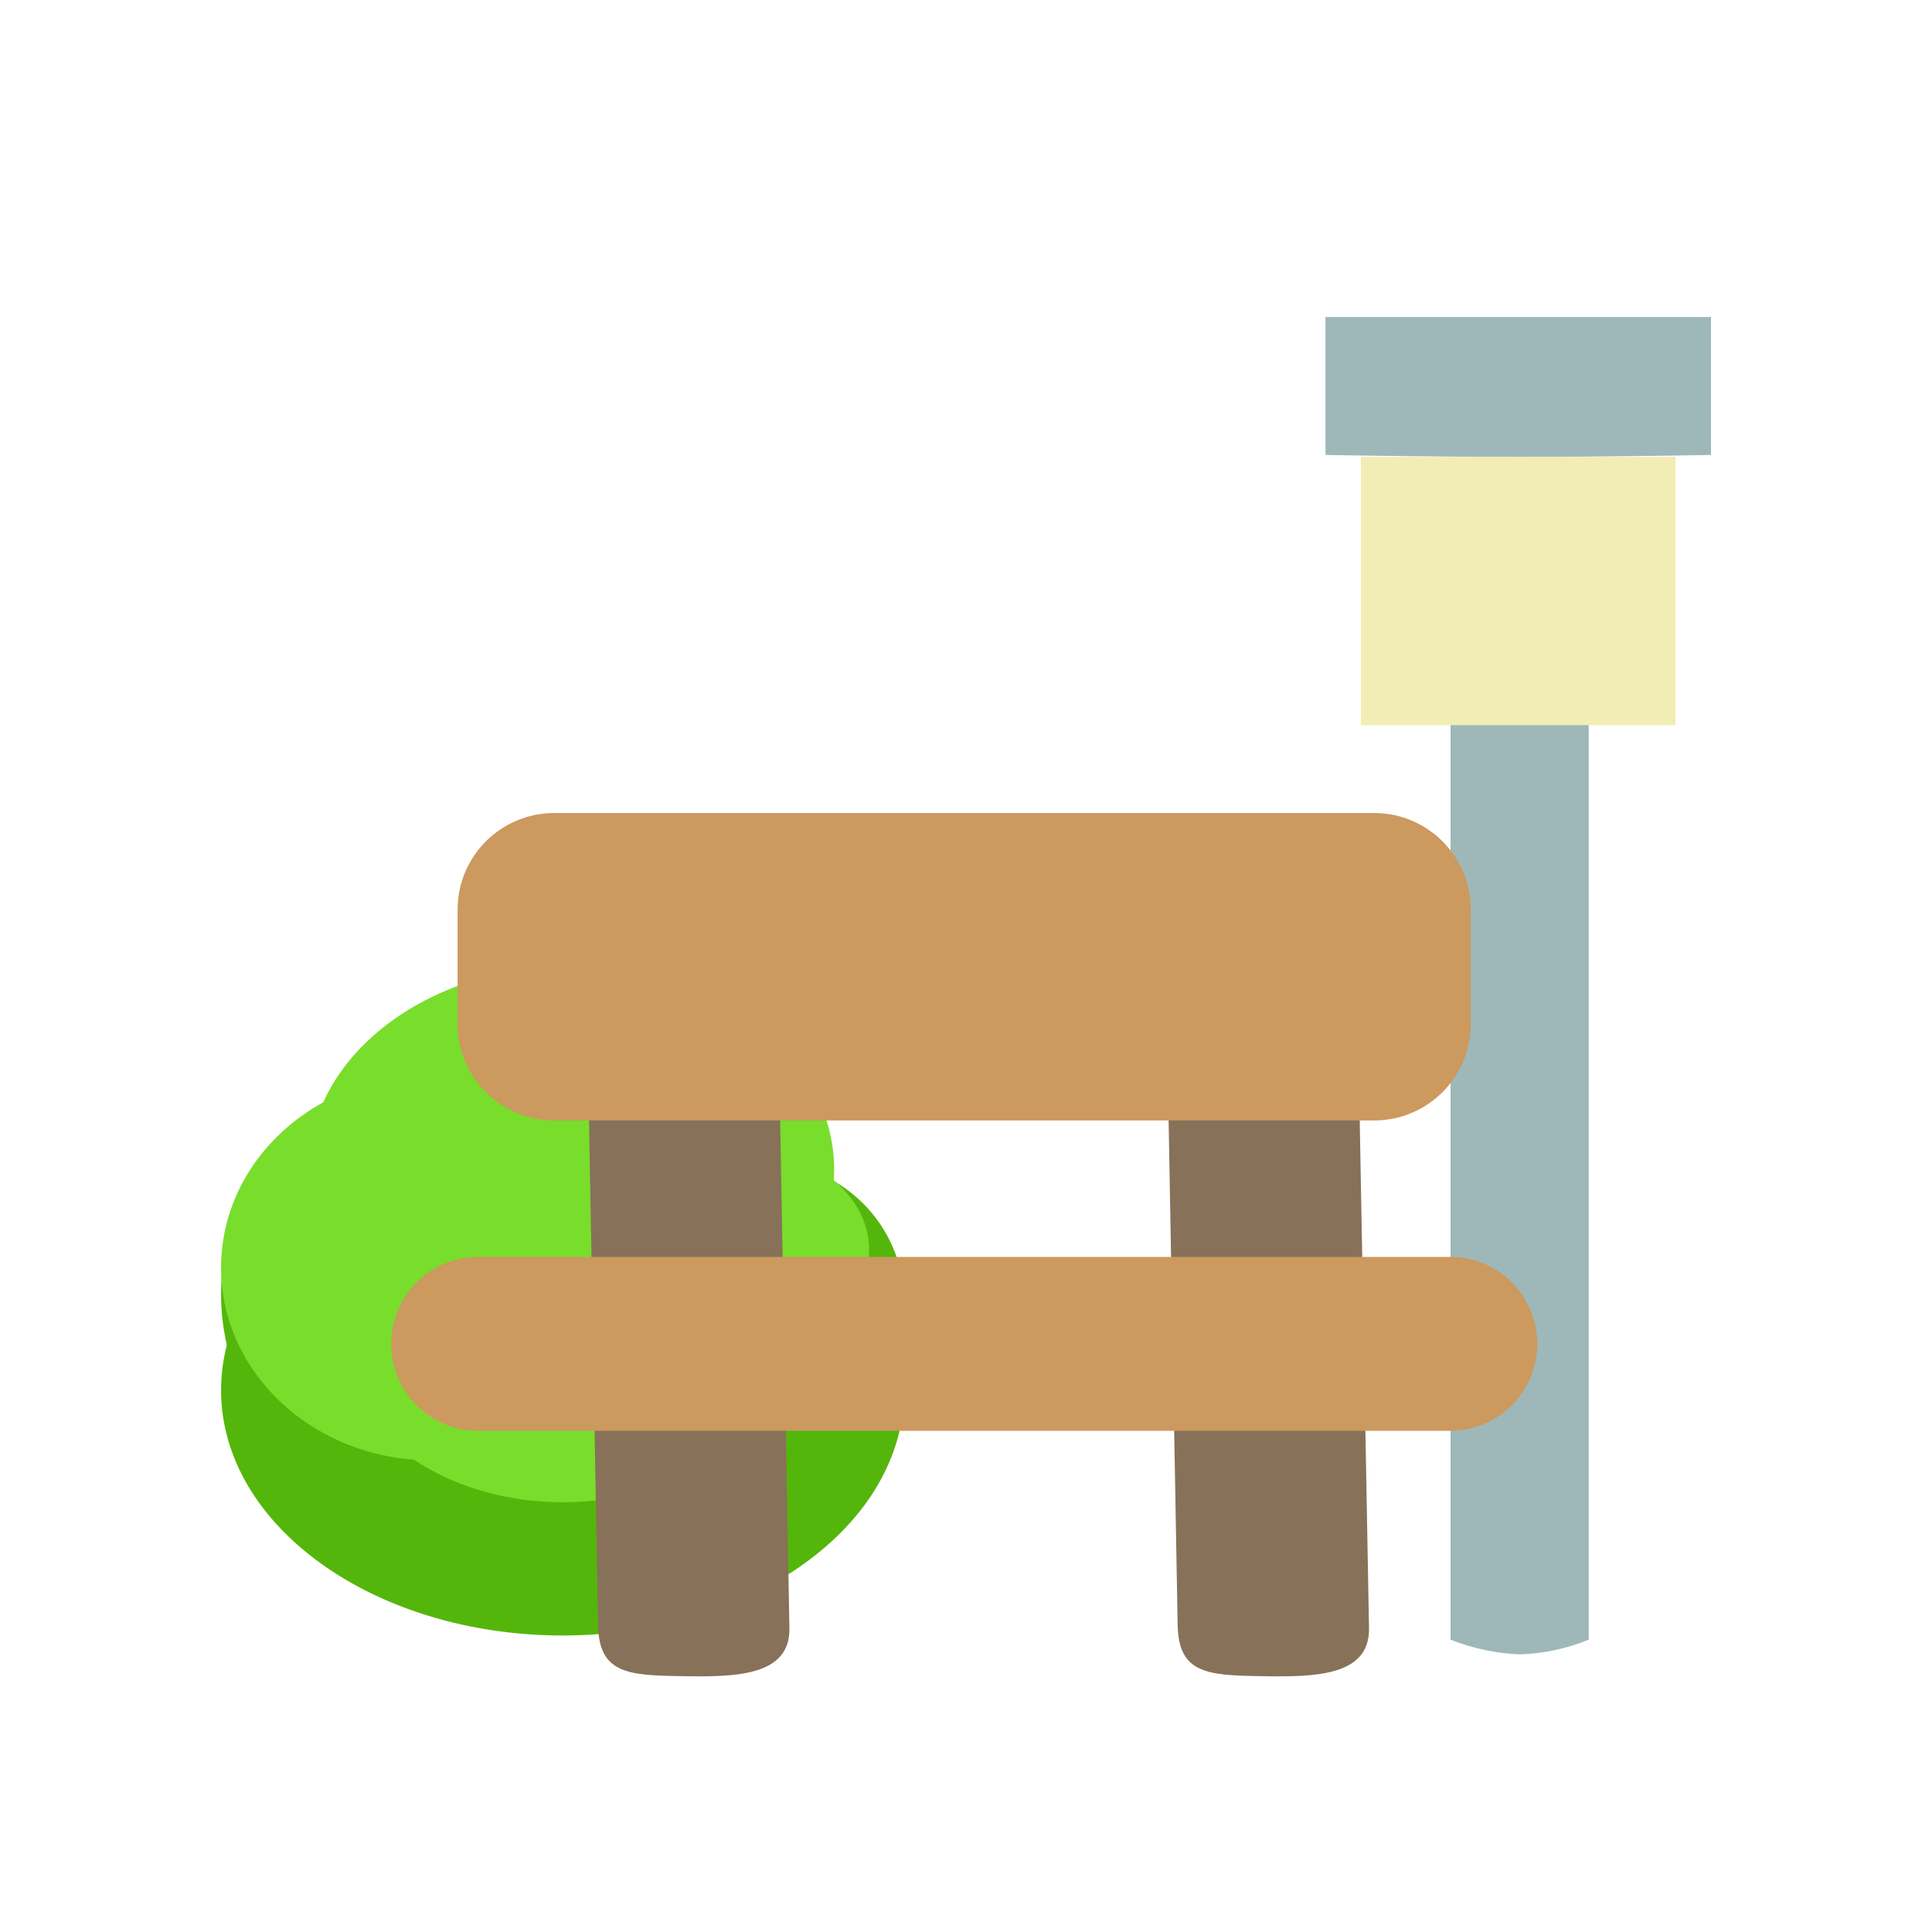
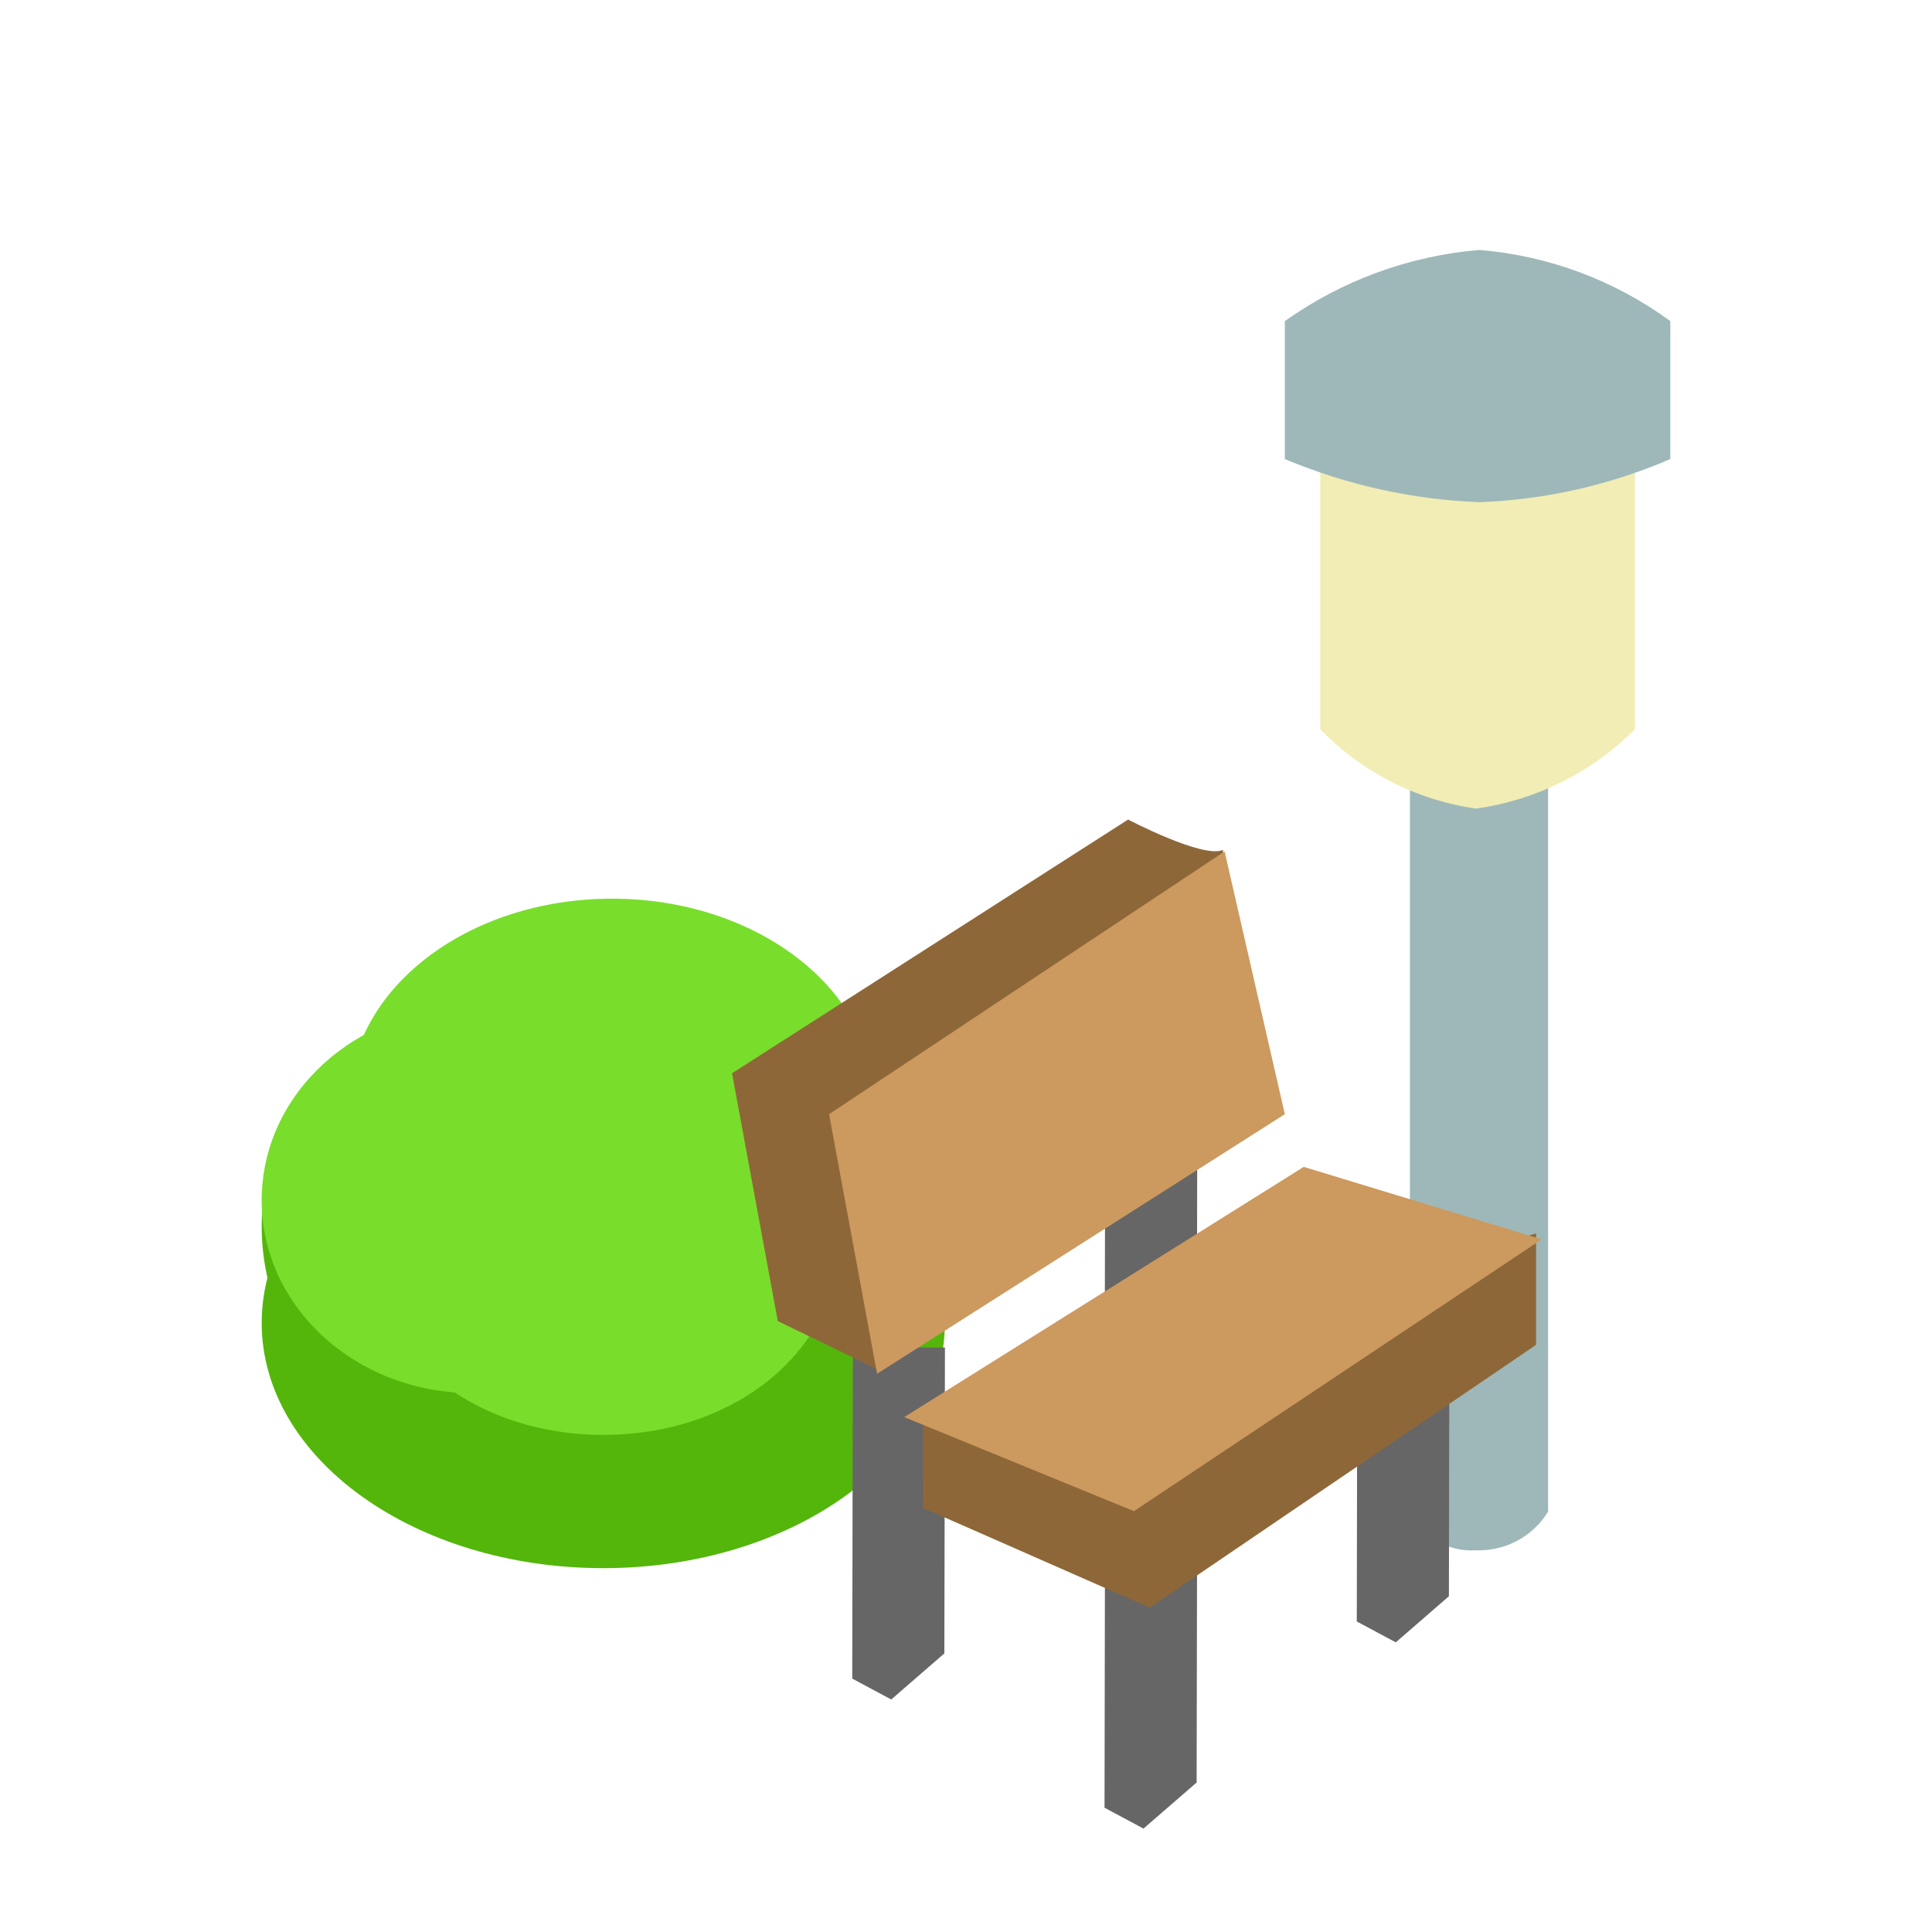
<svg xmlns="http://www.w3.org/2000/svg" width="40" height="40" viewBox="0 0 40 40">
  <defs>
    <clipPath id="clip-ParksAndRecreation">
      <rect width="40" height="40" />
    </clipPath>
  </defs>
  <g id="ParksAndRecreation" clip-path="url(#clip-ParksAndRecreation)">
-     <path id="Path_4180" data-name="Path 4180" d="M-304.806,204.5V182.789h2.861V204.5a4.109,4.109,0,0,1-1.42.305A4.3,4.3,0,0,1-304.806,204.5Z" transform="translate(334.838 -170.553)" fill="#9eb8b9" />
-     <g id="Group_2887" data-name="Group 2887" transform="translate(-1689.947 594.519)">
+     <path id="Path_4180" data-name="Path 4180" d="M-304.806,201.765V182.789h2.861v18.976a1.677,1.677,0,0,1-1.486.8A1.414,1.414,0,0,1-304.806,201.765Z" transform="translate(333.997 -170.468)" fill="#9eb8b9" />
+     <g id="Group_2887" data-name="Group 2887" transform="translate(-1689.106 593.125)">
      <circle id="Ellipse_542" data-name="Ellipse 542" cx="2.901" cy="2.901" r="2.901" transform="translate(1702.866 -570.451)" fill="#54b60b" />
      <ellipse id="Ellipse_537" data-name="Ellipse 537" cx="7.072" cy="5.078" rx="7.072" ry="5.078" transform="translate(1694.524 -570.814)" fill="#54b60b" />
      <ellipse id="Ellipse_540" data-name="Ellipse 540" cx="4.352" cy="4.534" rx="4.352" ry="4.534" transform="translate(1694.524 -572.264)" fill="#54b60b" />
      <path id="Path_1530" data-name="Path 1530" d="M4.9,0a4.648,4.648,0,0,1,4.9,4.352c0,2.4-2.192,4.133-4.9,4.133S0,6.756,0,4.352A4.648,4.648,0,0,1,4.9,0Z" transform="translate(1696.7 -571.902)" fill="#79dd2c" />
      <ellipse id="Ellipse_539" data-name="Ellipse 539" cx="4.352" cy="3.99" rx="4.352" ry="3.99" transform="translate(1694.524 -572.264)" fill="#79dd2c" />
      <ellipse id="Ellipse_541" data-name="Ellipse 541" cx="5.44" cy="4.21" rx="5.44" ry="4.21" transform="translate(1696.337 -574.519)" fill="#79dd2c" />
      <ellipse id="Ellipse_538" data-name="Ellipse 538" cx="2.901" cy="2.176" rx="2.901" ry="2.176" transform="translate(1702.14 -570.814)" fill="#79dd2c" />
    </g>
-     <g id="Group_2884" data-name="Group 2884" transform="translate(-2.309 -4.517)">
-       <path id="Path_2693" data-name="Path 2693" d="M2.207-.075,14.776-.3a1.829,1.829,0,0,1,1.8,1.945,1.991,1.991,0,0,1-1.862,2.012l-12.568.23c-1.01.018-1.013-1.149-.995-2.242S1.2-.056,2.207-.075Z" transform="translate(26.766 40.371) rotate(-90)" fill="#877159" />
-       <path id="Path_4183" data-name="Path 4183" d="M2.207-.075,14.776-.3a1.829,1.829,0,0,1,1.8,1.945,1.991,1.991,0,0,1-1.862,2.012l-12.568.23c-1.01.018-1.013-1.149-.995-2.242S1.2-.056,2.207-.075Z" transform="translate(14.766 40.371) rotate(-90)" fill="#877159" />
-       <rect id="Rectangle_4018" data-name="Rectangle 4018" width="20.977" height="6.365" rx="2" transform="translate(11.783 21.35)" fill="#cc995e" />
-       <rect id="Rectangle_4019" data-name="Rectangle 4019" width="23.728" height="3.6" rx="1.8" transform="translate(10.408 30.54)" fill="#cc995e" />
-     </g>
-     <path id="Path_4182" data-name="Path 4182" d="M-304.806,185.646v-2.856h7.982v2.856s-1.967.04-3.962.04S-304.806,185.646-304.806,185.646Z" transform="translate(332.248 -176.227)" fill="#9eb8b9" />
-     <path id="Path_4181" data-name="Path 4181" d="M-305.183,182.686h6.513v5.555h-6.513" transform="translate(333.359 -173.227)" fill="#f1edb4" />
+     <path id="Path_4181" data-name="Path 4181" d="M-305.183,182.686h6.513v5.555a5.779,5.779,0,0,1-3.282,1.642,5.565,5.565,0,0,1-3.231-1.642" transform="translate(332.518 -173.142)" fill="#f1edb4" />
+     <path id="Path_4202" data-name="Path 4202" d="M259.725-934.775l-.012,6.856.807.432,1.1-.954.012-6.333Z" transform="translate(-242.068 962.673)" fill="#666" />
+     <path id="Path_4197" data-name="Path 4197" d="M259.725-934.775l-.012,6.856.807.432,1.1-.954.012-6.333Z" transform="translate(-236.845 958.752)" fill="#666" />
+     <path id="Path_4201" data-name="Path 4201" d="M259.725-934.775l-.012,6.856.807.432,1.1-.954.012-6.333Z" transform="translate(-236.845 965.346)" fill="#666" />
+     <path id="Path_4200" data-name="Path 4200" d="M259.725-934.775l-.012,6.856.807.432,1.1-.954.012-6.333Z" transform="translate(-231.622 961.49)" fill="#666" />
+     <path id="Path_4199" data-name="Path 4199" d="M259.79-929.889l4.69,2.063,8-5.44v-2.308l-12.691,3.78Z" transform="translate(-240.677 961.11)" fill="#8e6739" />
+     <path id="Path_4195" data-name="Path 4195" d="M268.3-940.155c-.408.188-1.965-.628-1.965-.628l-8.2,5.253.947,5.131,2.054.994,7.161-6.125Z" transform="translate(-242.979 957.751)" fill="#8e6739" />
+     <path id="Path_4196" data-name="Path 4196" d="M260.283-929.607l-.994-5.375,8.189-5.44,1.247,5.44Z" transform="translate(-242.124 958.05)" fill="#cc995e" />
+     <path id="Path_4198" data-name="Path 4198" d="M260.183-930.819,268.454-936l4.927,1.5-8.442,5.628Z" transform="translate(-241.462 960.159)" fill="#cc995e" />
+     <path id="Path_4182" data-name="Path 4182" d="M-304.806,185.646v-2.856a8.124,8.124,0,0,1,4.024-1.473,7.758,7.758,0,0,1,3.957,1.473v2.856a10.976,10.976,0,0,1-3.957.893A11.558,11.558,0,0,1-304.806,185.646Z" transform="translate(331.407 -176.142)" fill="#9eb8b9" />
  </g>
</svg>
